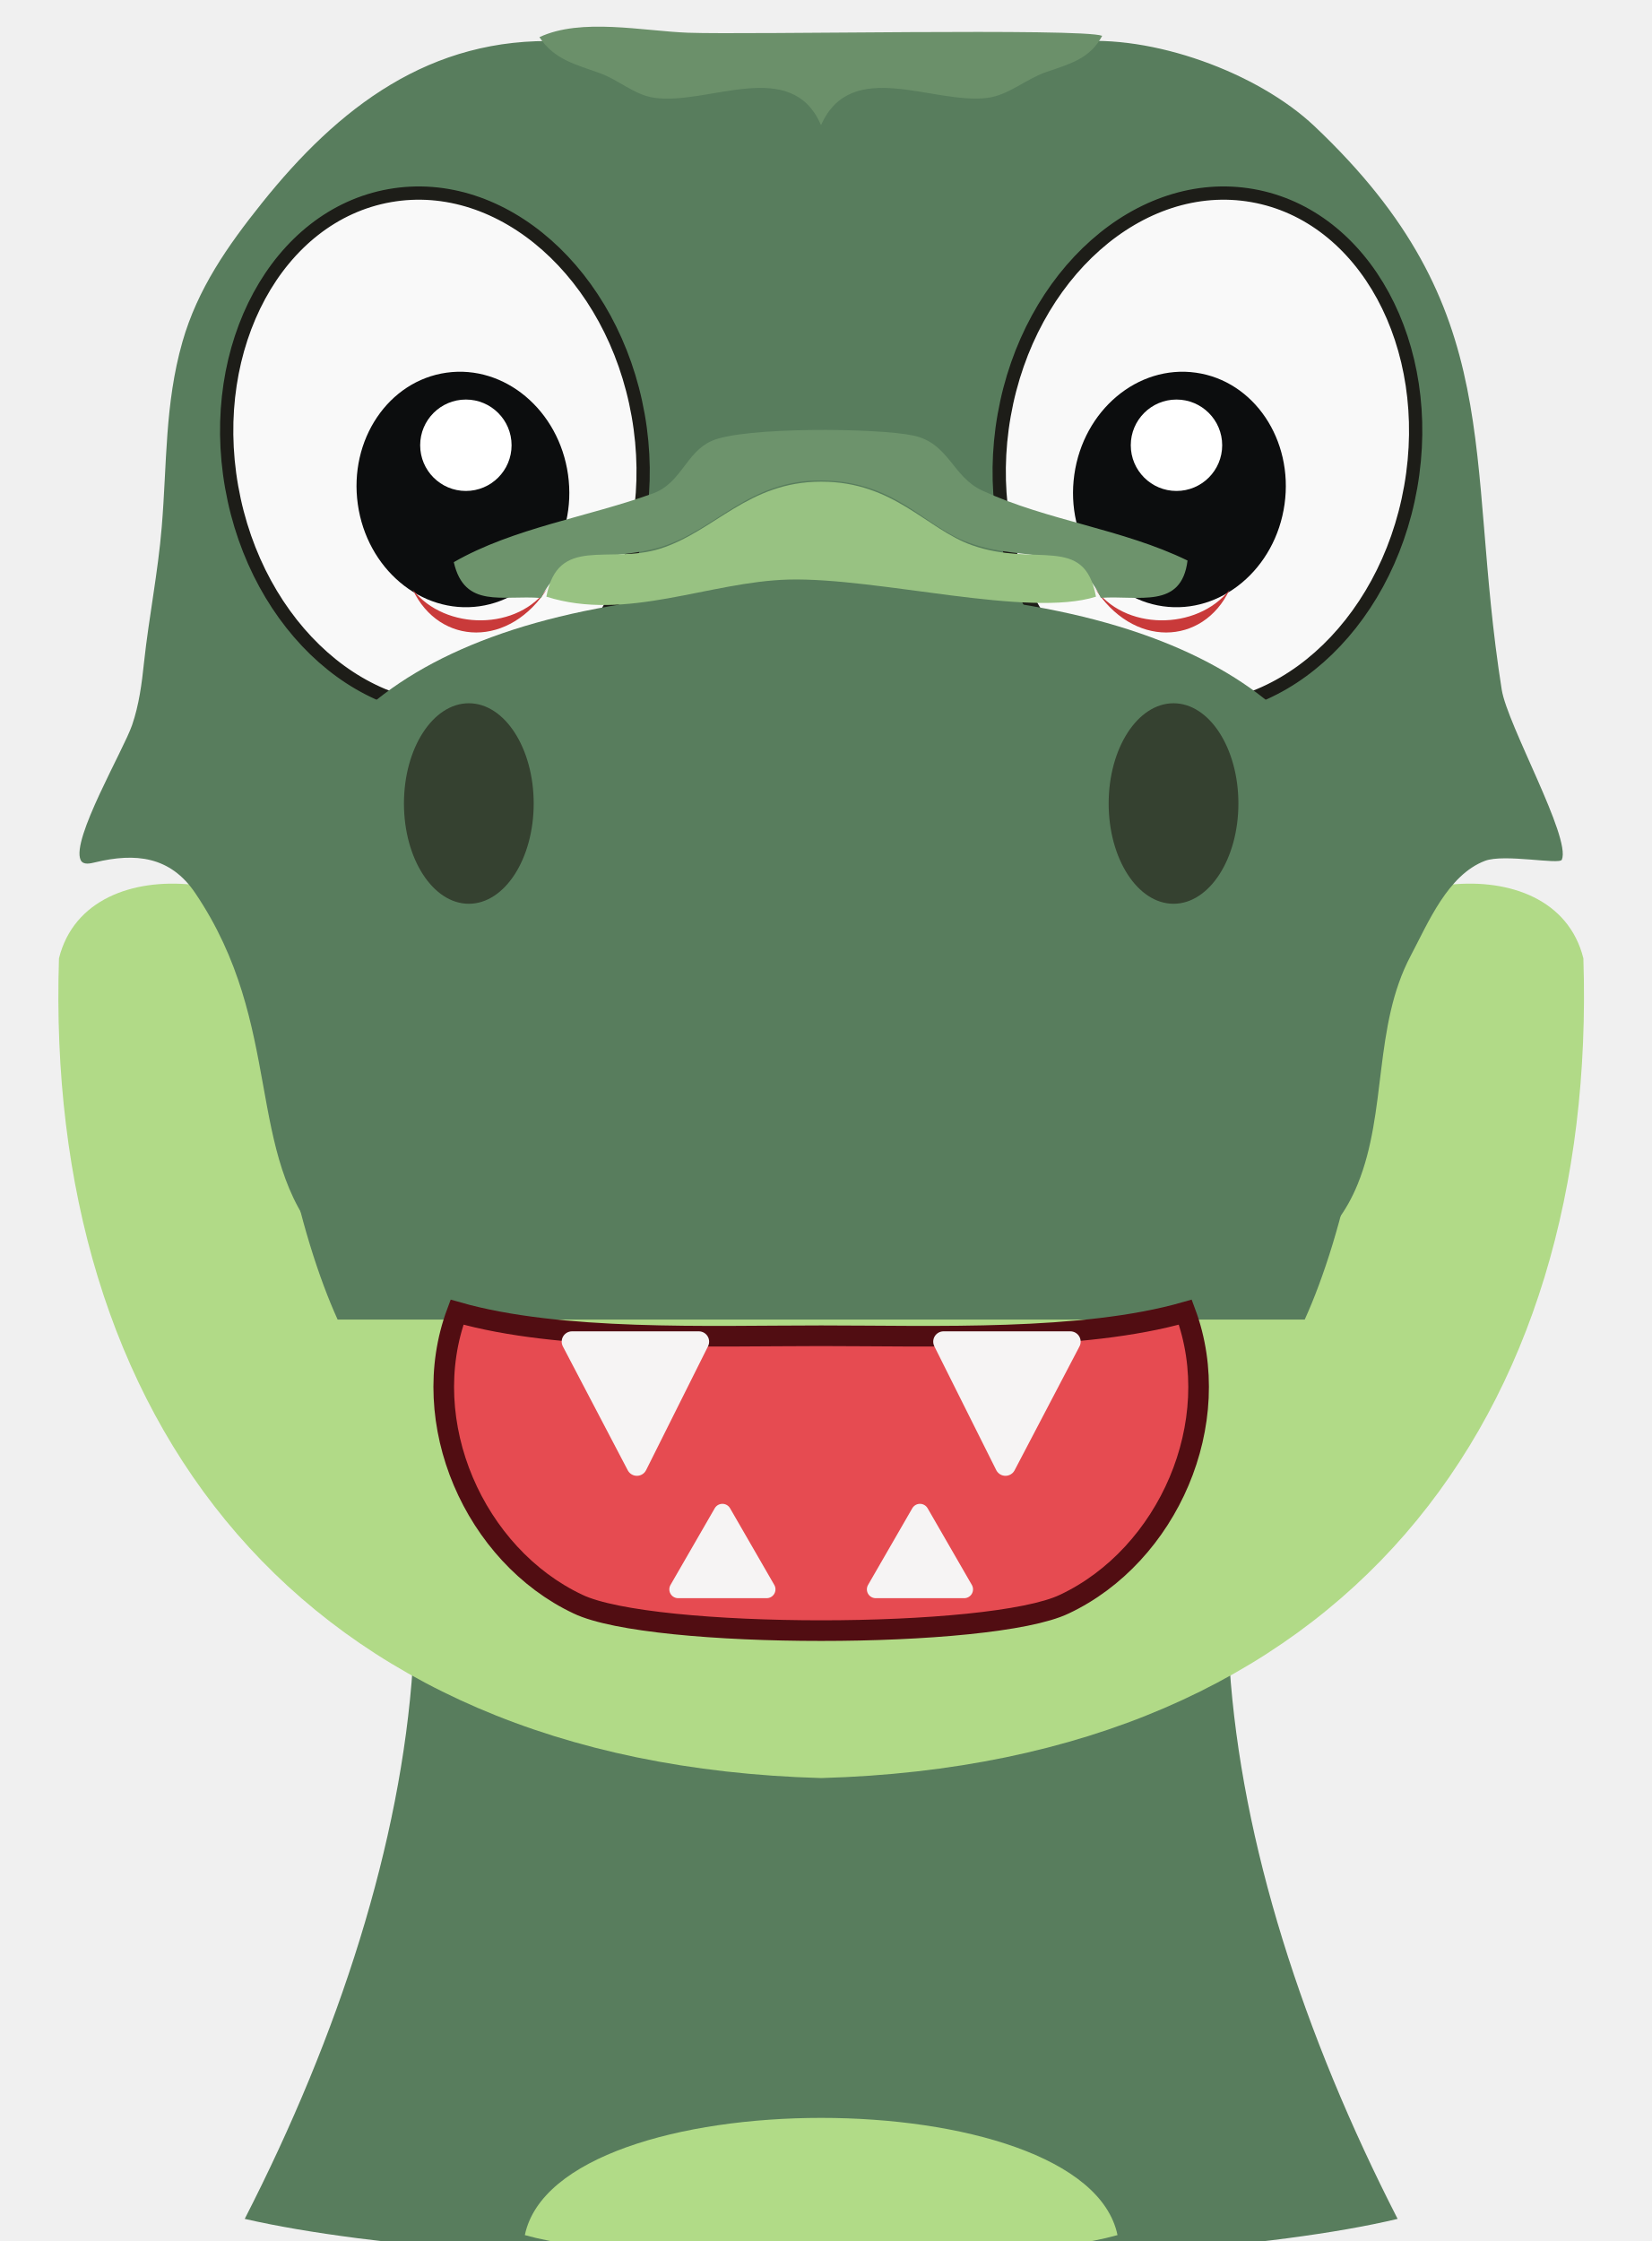
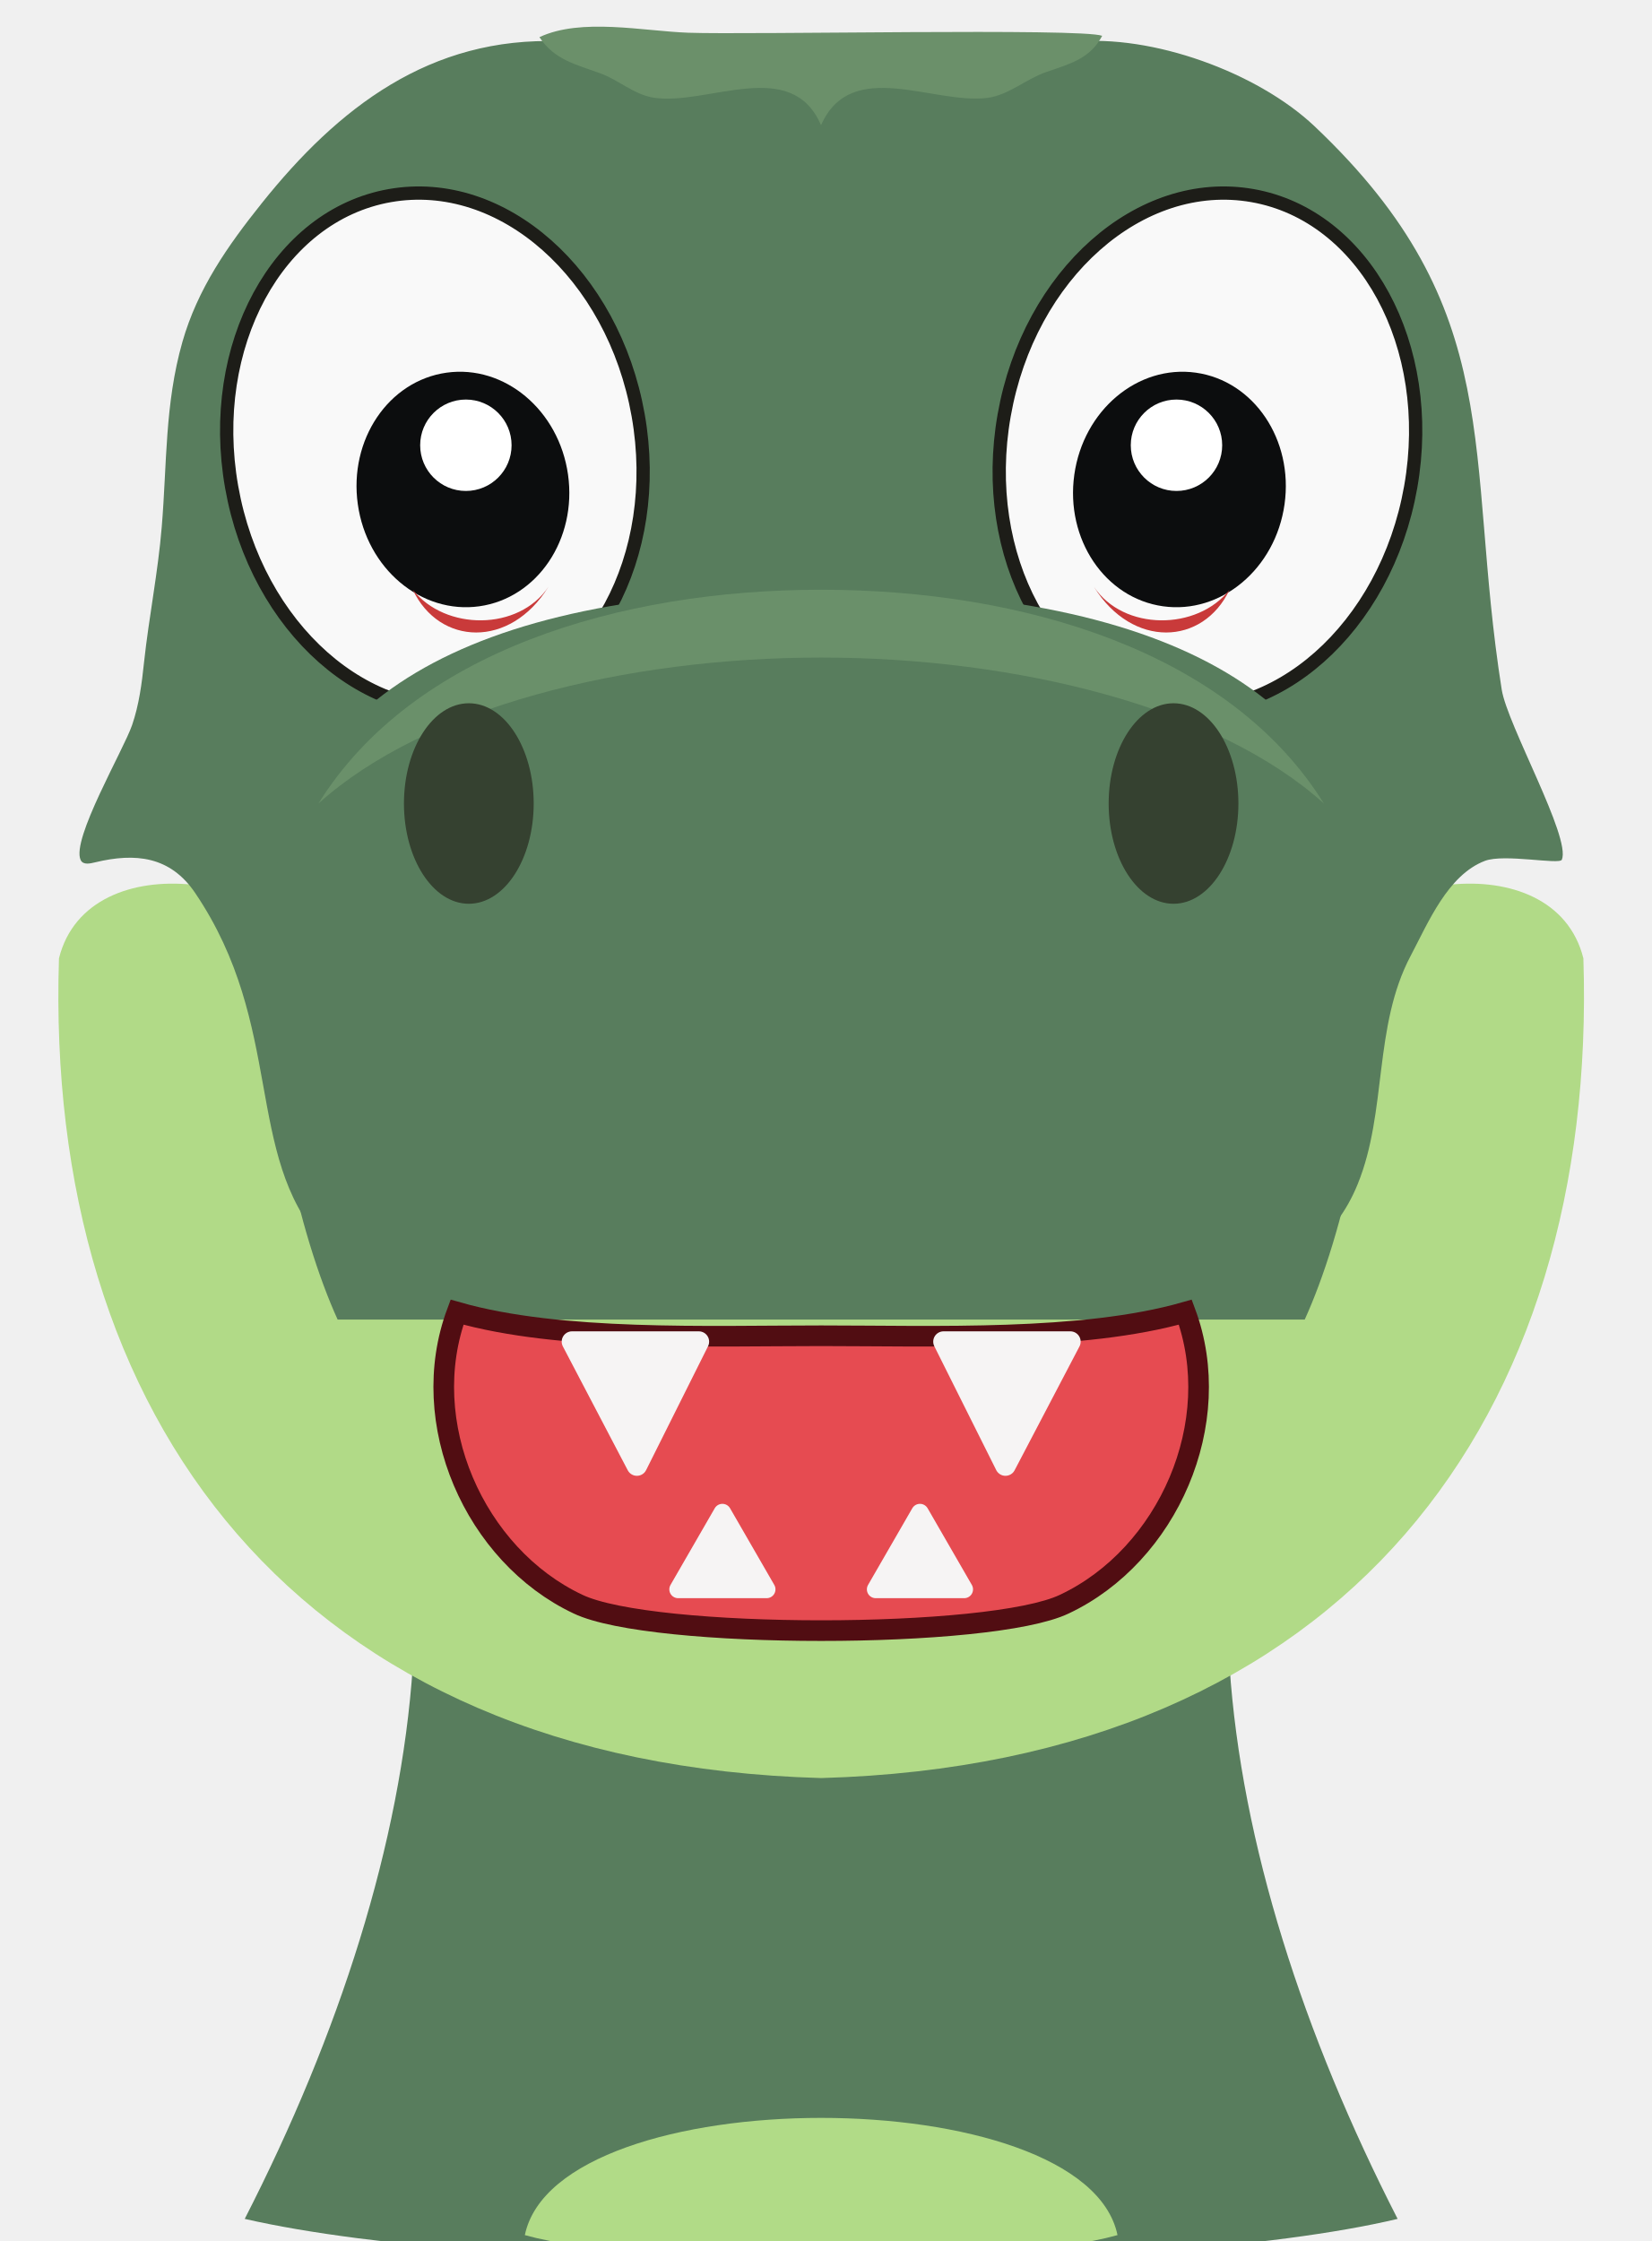
<svg xmlns="http://www.w3.org/2000/svg" viewBox="20 40 1120 1520">
  <defs />
  <g id="chest">
    <path d="M300 1170 C292 1290 250 1420 186 1545 C360 1585 800 1585 968 1545 C904 1420 862 1290 854 1170 Z" fill="#587d5d" />
  </g>
  <g id="belly">
    <path d="M376 1556 C398 1450 756 1450 778 1556 C700 1578 454 1578 376 1556 Z" fill="#b1db87" />
  </g>
  <g id="lower-face">
    <path d="M60 690 C70 650 110 636 150 640 L1004 640 C1044 636 1084 650 1094 690 C1104 1000 934 1236 577 1246 C220 1236 50 1000 60 690 Z" fill="#b1da87" />
  </g>
  <g id="head">
    <path id="p-head" d="M399.9 68.0C311.6 64.6 249.2 113.2 197.5 177.9C174.4 206.8 154.0 235.9 143.7 272.0C131.7 314.2 133.3 354.6 129.7 397.5C127.2 428.0 121.0 458.7 117.7 489.2C116.2 503.7 114.3 518.1 109.6 531.8C103.8 548.7 68.2 609.4 74.7 623.3C76.4 627.0 81.5 625.6 84.5 624.9C111.8 618.3 135.5 620.7 152.4 645.7C213.3 735.8 185.4 823.2 238.8 882.3C270.1 916.8 328.5 915.6 371.5 921.1C465.2 933.1 666.5 934.7 760.3 923.9C828.4 916.1 910.8 917.3 940.9 843.2C961.0 793.9 951.4 736.3 976.9 688.2C988.7 665.9 1002.0 633.5 1027.2 623.9C1040.3 618.9 1077.9 626.7 1079.4 623.1C1085.7 608.0 1042.4 531.7 1038.6 507.7C1013.2 347.2 1043.8 250.6 911.5 125.5C872.8 89.0 801.4 63.1 748.1 68.4C722.3 71.0 699.7 86.0 673.6 86.0C640.6 86.1 608.0 78.3 574.8 78.3C541.1 78.4 506.0 88.8 472.6 85.7C447.5 83.4 425.5 68.9 399.9 68.0Z" fill="#587d5d" fill-rule="evenodd" />
  </g>
  <g id="head-top-shade">
    <path id="p-head-top-shade" d="M385.9 65.2C396.0 80.6 410.6 83.7 427.1 89.7C439.5 94.2 450.3 104.3 463.6 106.3C500.3 111.7 556.8 78.1 576.9 124.9C597.4 78.6 652.8 111.0 689.7 106.4C704.1 104.6 716.2 93.4 729.8 88.8C745.5 83.4 759.4 79.9 767.6 64.3C753.8 58.9 528.0 63.7 486.8 62.2C456.3 61.1 414.2 51.9 385.9 65.2Z" fill="#6b906a" fill-rule="evenodd" />
  </g>
  <g id="eye-white-l">
    <ellipse cx="315.0" cy="346.0" rx="140.0" ry="176.0" transform="rotate(-10.0 315.0 346.0)" fill="#f9f9f9" stroke="#1d1d18" stroke-width="9" />
  </g>
  <g id="eye-white-r">
    <use href="#eye-white-l" transform="translate(1154.0 0) scale(-1 1)" />
  </g>
  <g id="pupil-l">
    <ellipse cx="334.0" cy="372.0" rx="72.0" ry="80.0" transform="rotate(-8.0 334.0 372.0)" fill="#0c0d0e" />
  </g>
  <g id="pupil-r">
    <use href="#pupil-l" transform="translate(1154.0 0) scale(-1 1)" />
  </g>
  <g id="pupil-glow-l">
    <path d="M300 440 C318 478 366 480 392 438 C372 468 322 468 300 440 Z" fill="#c93a3a" />
  </g>
  <g id="pupil-glow-r">
    <use href="#pupil-glow-l" transform="translate(1154.0 0) scale(-1 1)" />
  </g>
  <g id="glint-l">
    <circle cx="336" cy="342" r="31" fill="#ffffff" />
  </g>
  <g id="glint-r">
    <use href="#glint-l" transform="translate(1154.0 0) scale(-1 1)" />
  </g>
  <g id="snout">
    <path d="M205 650 C215 520 330 440 577 440 C824 440 939 520 949 650 C959 770 930 880 905 935 L249 935 C224 880 195 770 205 650 Z" fill="#587d5d" />
  </g>
-   <g id="snout-top">
-     <path id="p-snout-top" d="M327.8 421.3C335.1 453.1 360.7 443.5 387.0 445.6C403.9 410.6 436.6 421.0 468.9 410.8C506.0 399.1 528.0 365.2 577.7 365.9C628.5 366.6 646.5 397.3 677.7 408.3C717.2 422.3 748.9 407.2 766.7 445.5C792.4 443.7 821.4 453.4 825.5 420.2C781.4 398.7 730.4 393.2 686.2 372.7C665.9 363.3 663.7 340.5 639.4 335.4C615.0 330.2 524.1 329.4 502.6 339.1C485.2 347.0 482.0 367.7 463.1 374.6C419.3 390.6 368.3 398.0 327.8 421.3Z" fill="#6d936c" fill-rule="evenodd" />
-   </g>
-   <g id="snout-ridge">
-     <path id="p-snout-ridge" d="M390.6 444.7C444.8 461.9 500.9 434.5 555.0 433.1C615.9 431.6 717.5 459.3 763.4 444.7C755.5 401.9 722.4 425.1 679.3 409.8C648.3 398.8 626.4 366.7 577.0 366.7C527.3 366.7 504.7 400.5 467.6 412.2C432.9 423.0 398.4 402.7 390.6 444.7Z" fill="#98c282" fill-rule="evenodd" />
+   <g id="snout-light">
+     <path d="M236 585 C300 482 440 440 577 440 C714 440 854 482 918 585 C846 520 710 486 577 486 C444 486 308 520 236 585 Z" fill="#6a906a" />
  </g>
  <g id="mouth">
    <path d="M330 930 C400 950 500 946 577 946 C654 946 754 950 824 930 C852 1005 812 1095 742 1128 C692 1152 462 1152 412 1128 C342 1095 302 1005 330 930 Z" fill="#e64b51" />
  </g>
  <g id="mouth-outline">
    <path d="M330 930 C400 950 500 946 577 946 C654 946 754 950 824 930 C852 1005 812 1095 742 1128 C692 1152 462 1152 412 1128 C342 1095 302 1005 330 930 Z" stroke="#510d12" stroke-width="14" stroke-linecap="round" fill="none" />
  </g>
  <g id="fang-upper-l">
    <path d="M408 950 L494 950 L452 1034 Z" fill="#f6f4f4" stroke="#f6f4f4" stroke-width="14" stroke-linejoin="round" />
  </g>
  <g id="fang-upper-r">
    <use href="#fang-upper-l" transform="translate(1154.0 0) scale(-1 1)" />
  </g>
  <g id="fang-lower-l">
    <path d="M480 1118 L540 1118 L510 1066 Z" fill="#f6f4f4" stroke="#f6f4f4" stroke-width="12" stroke-linejoin="round" />
  </g>
  <g id="fang-lower-r">
    <use href="#fang-lower-l" transform="translate(1154.0 0) scale(-1 1)" />
  </g>
  <g id="nostril-l">
    <ellipse cx="338.0" cy="585.0" rx="44.0" ry="68.0" transform="rotate(0.0 338.0 585.0)" fill="#354130" />
  </g>
  <g id="nostril-r">
    <use href="#nostril-l" transform="translate(1154.0 0) scale(-1 1)" />
  </g>
</svg>
